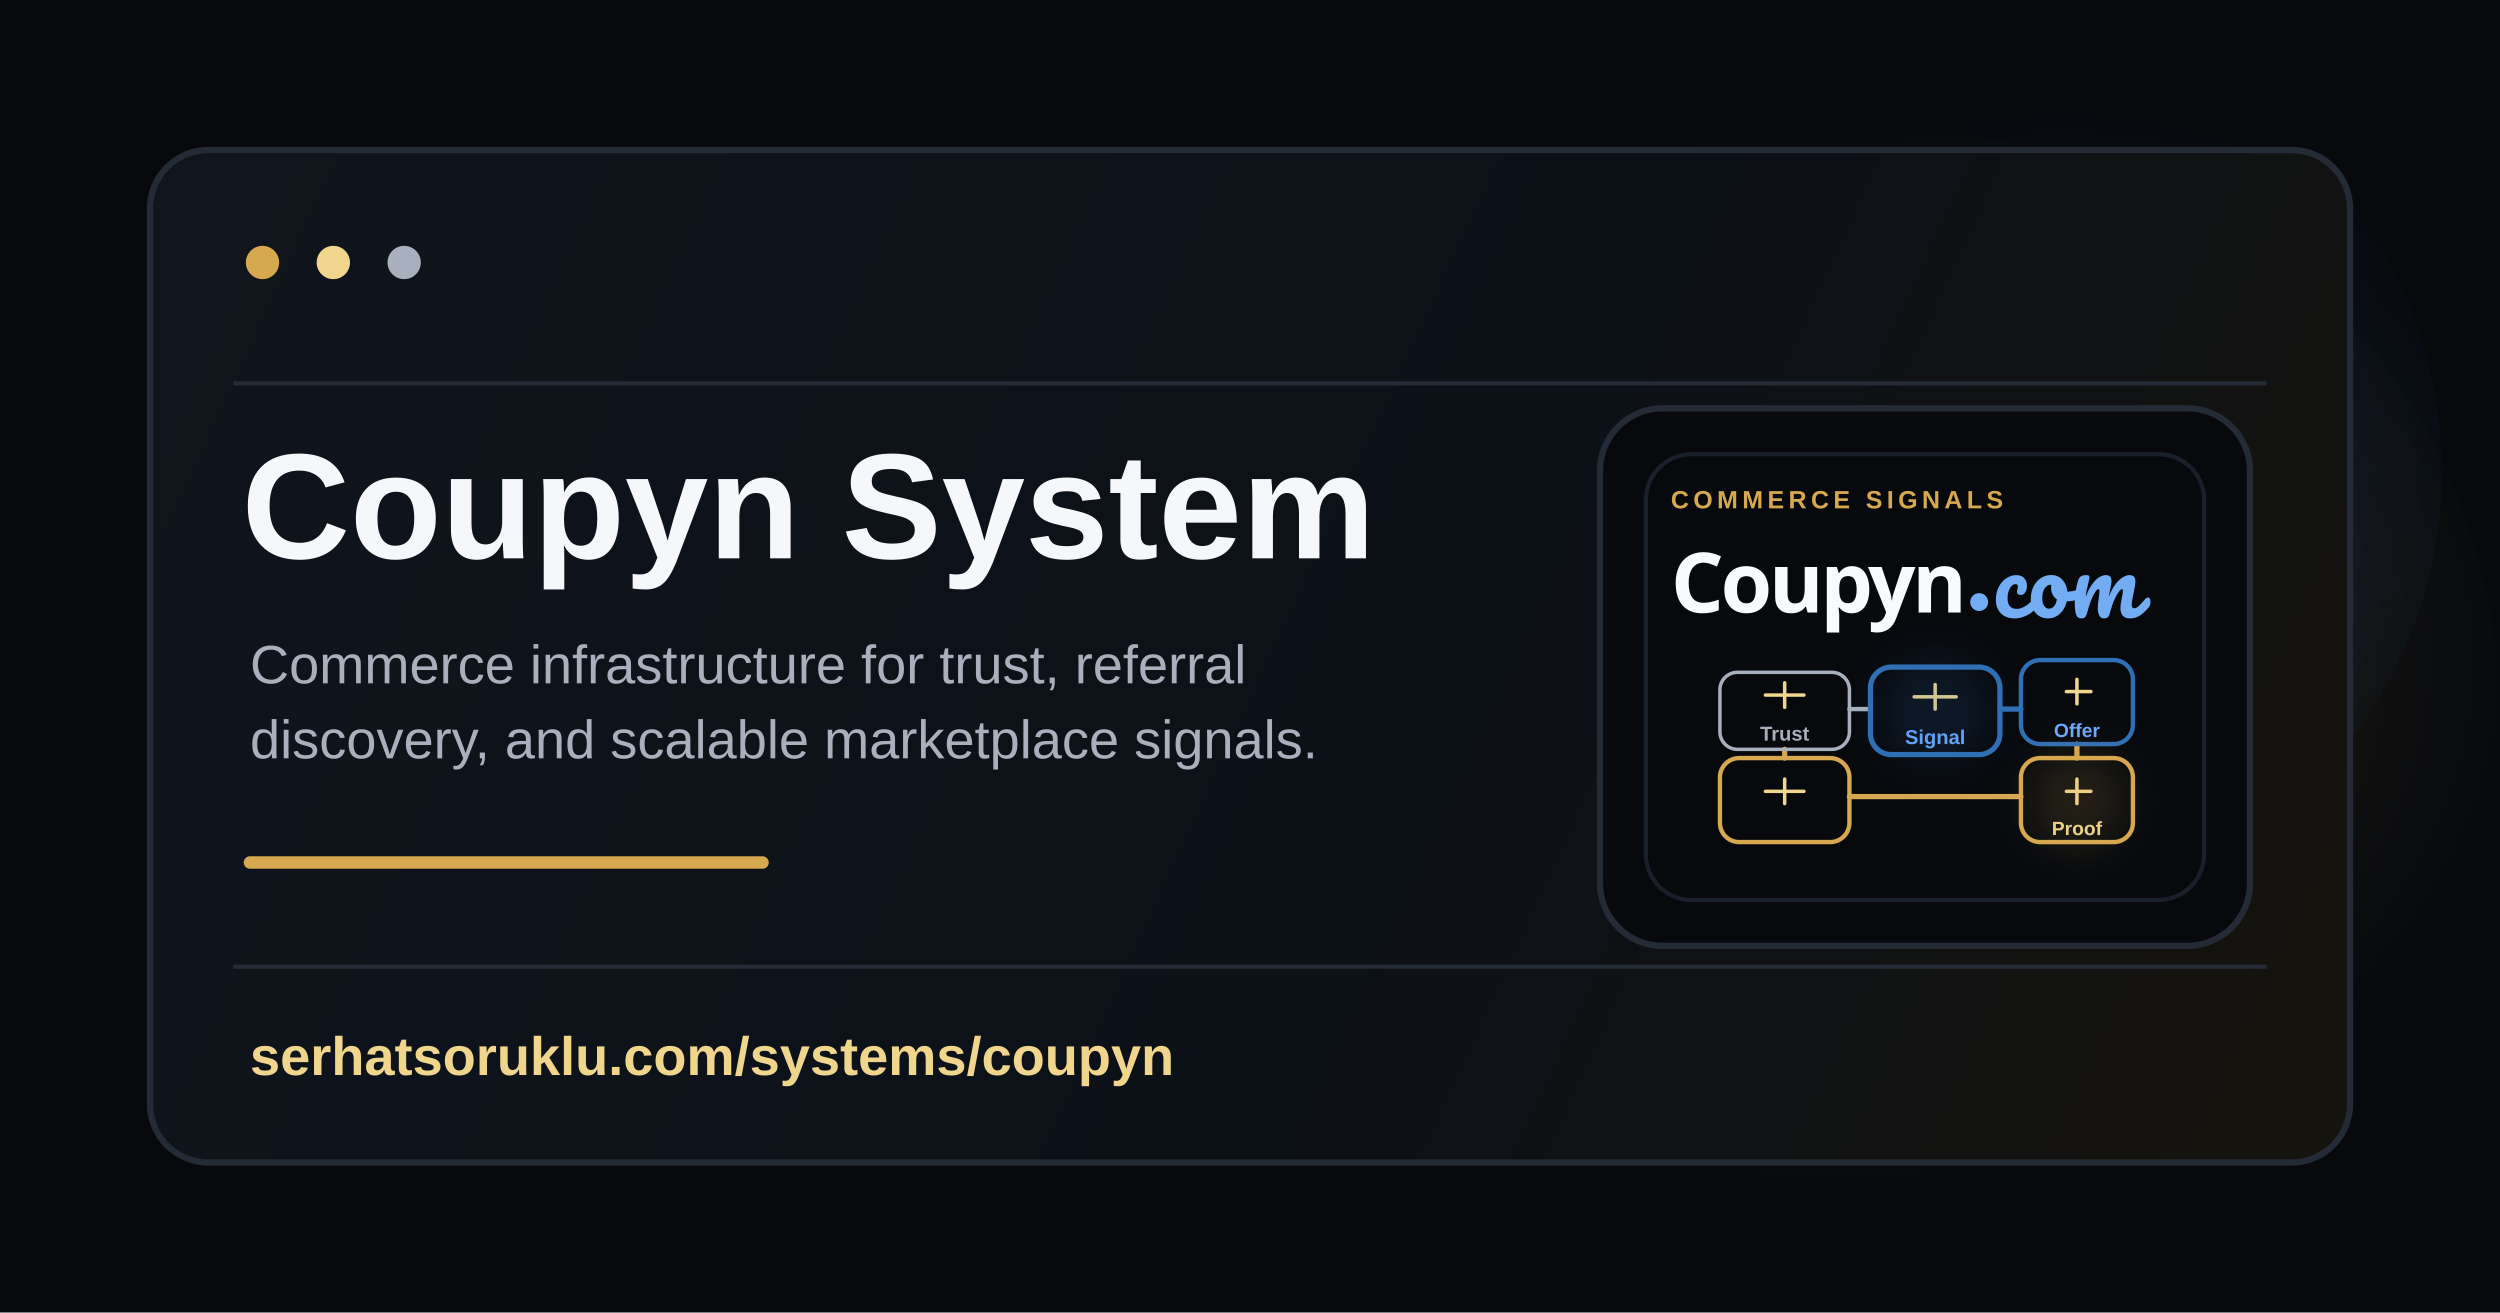
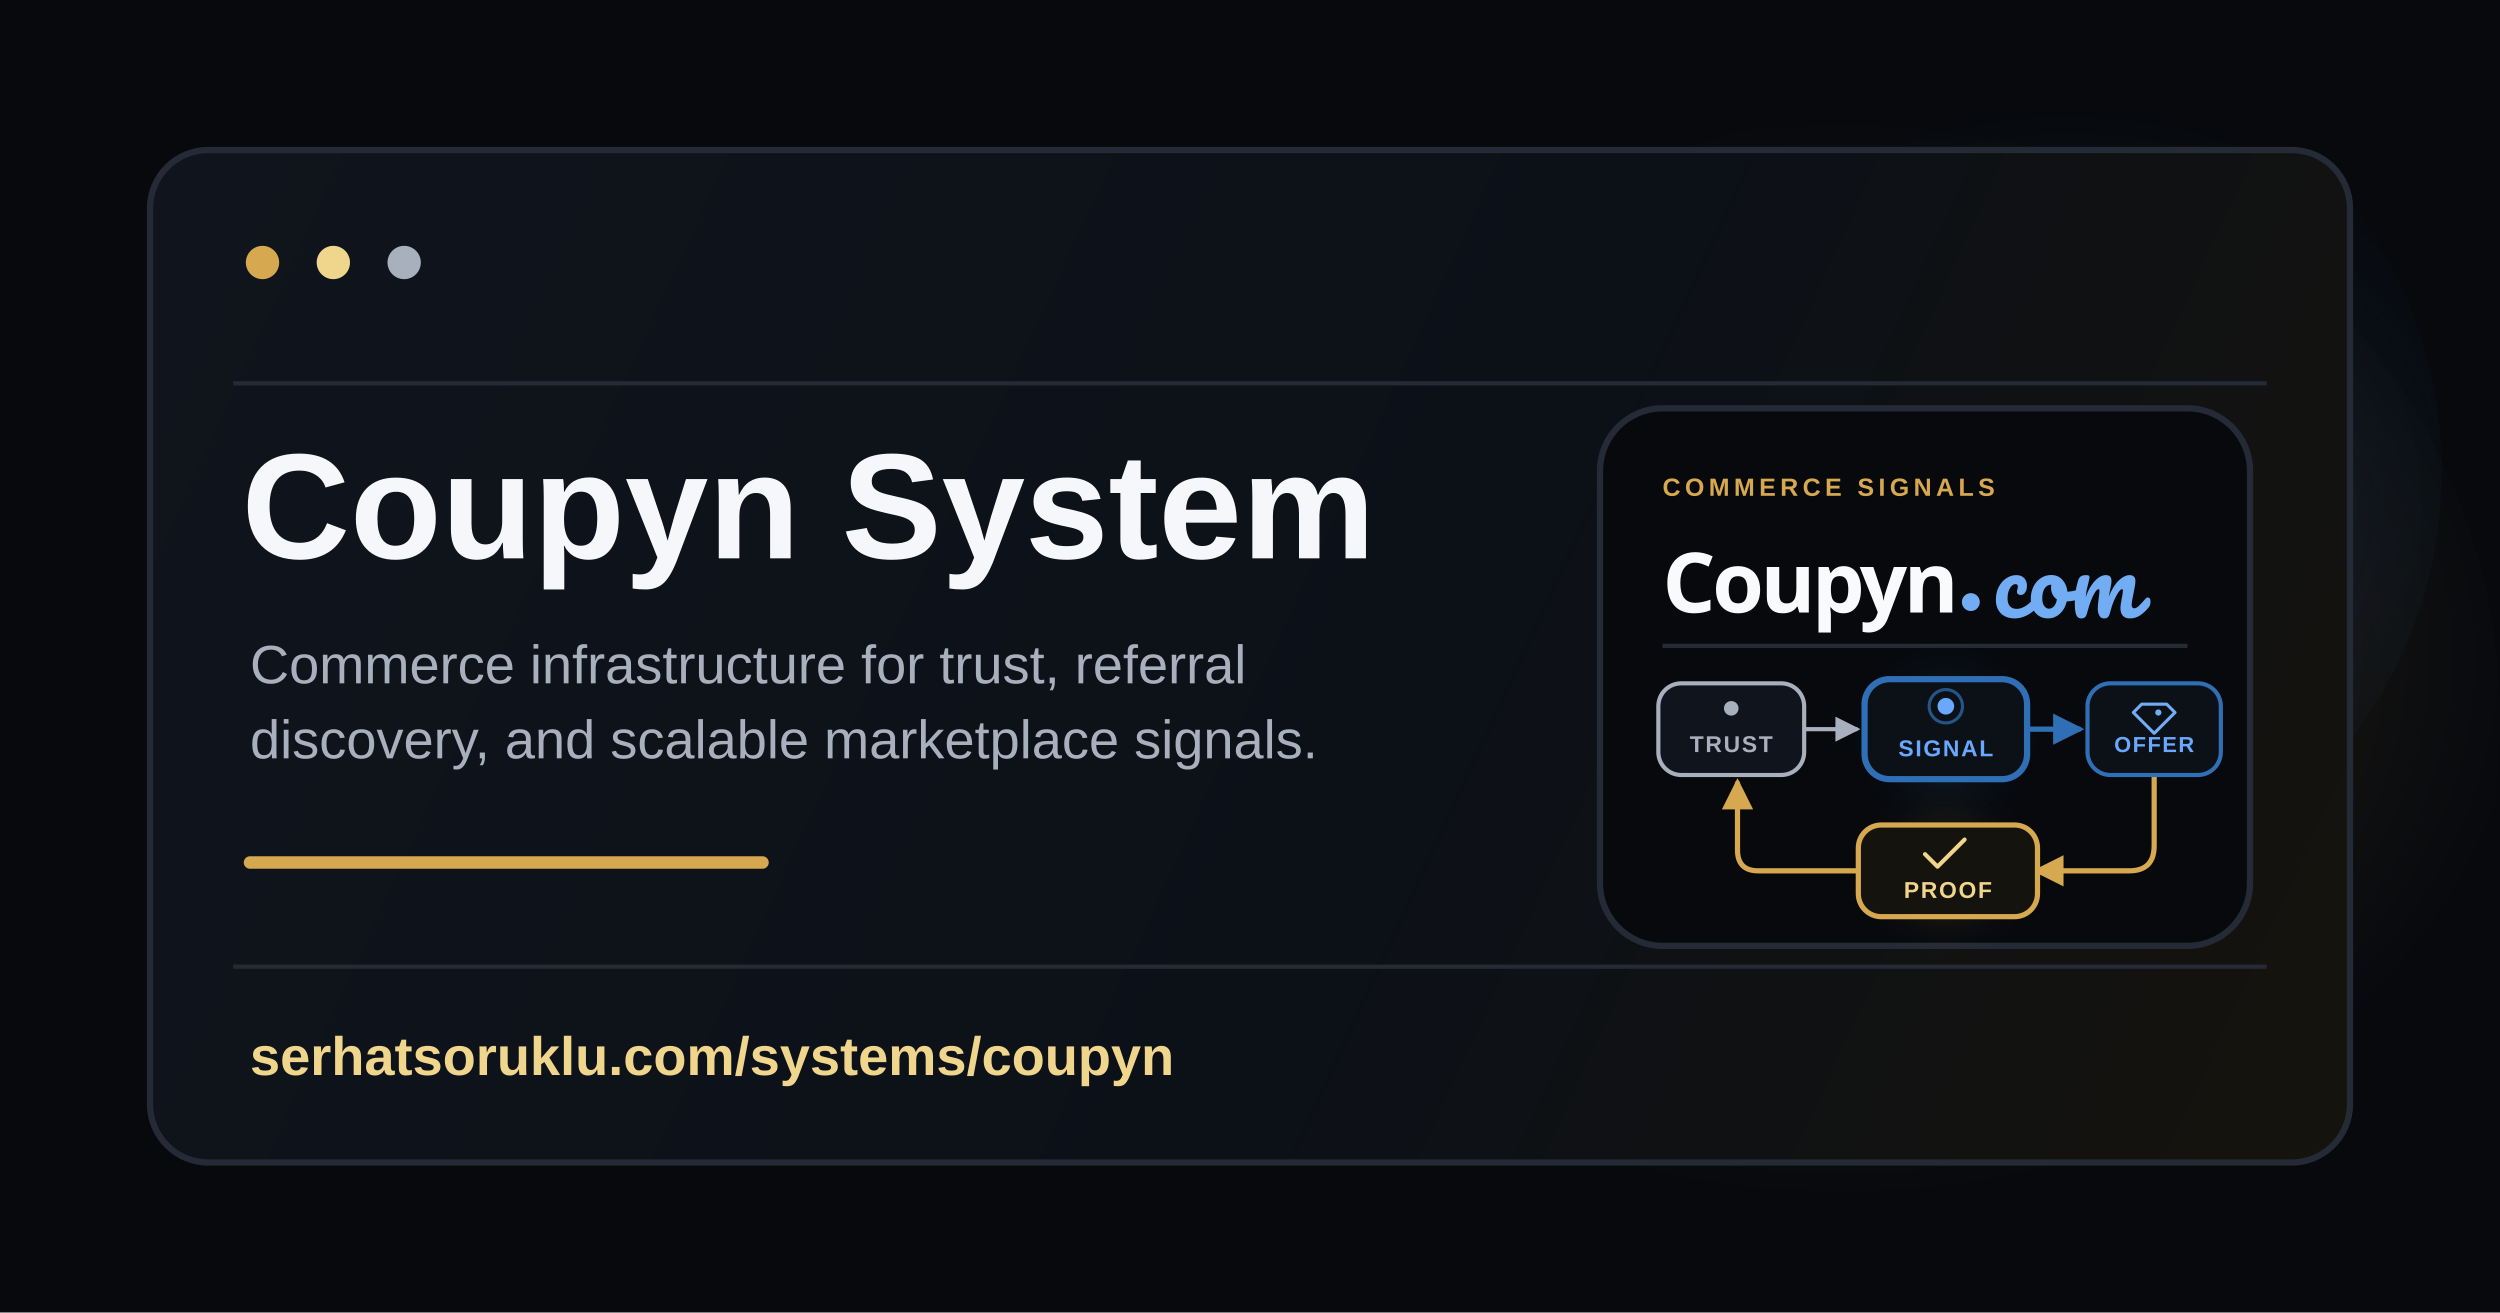
<svg xmlns="http://www.w3.org/2000/svg" width="1200" height="630" viewBox="0 0 1200 630" role="img" aria-labelledby="title desc">
  <defs>
    <linearGradient id="card-surface" x1="72" x2="1128" y1="72" y2="558" gradientUnits="userSpaceOnUse">
      <stop stop-color="#10141c" />
      <stop offset="0.58" stop-color="#0c1017" />
      <stop offset="1" stop-color="#15130d" />
    </linearGradient>
    <radialGradient id="gold-field" cx="0" cy="0" r="1" gradientTransform="matrix(330 0 0 260 884 316)" gradientUnits="userSpaceOnUse">
      <stop stop-color="#d6a84f" stop-opacity="0.24" />
      <stop offset="0.56" stop-color="#d6a84f" stop-opacity="0.08" />
      <stop offset="1" stop-color="#d6a84f" stop-opacity="0" />
    </radialGradient>
    <radialGradient id="blue-field" cx="0" cy="0" r="1" gradientTransform="matrix(220 0 0 190 992 242)" gradientUnits="userSpaceOnUse">
      <stop stop-color="#2f6fb5" stop-opacity="0.22" />
      <stop offset="1" stop-color="#2f6fb5" stop-opacity="0" />
    </radialGradient>
    <filter id="soft-glow" x="-40%" y="-40%" width="180%" height="180%">
      <feGaussianBlur stdDeviation="10" />
    </filter>
+     <marker id="arrow-muted" markerWidth="6" markerHeight="6" refX="5" refY="3" orient="auto" markerUnits="strokeWidth">
+       <path d="M0 0l6 3-6 3z" fill="#a8b0bd" />
+     </marker>
+     <marker id="arrow-blue" markerWidth="6" markerHeight="6" refX="5" refY="3" orient="auto" markerUnits="strokeWidth">
+       <path d="M0 0l6 3-6 3z" fill="#2f6fb5" />
+     </marker>
+     <marker id="arrow-gold" markerWidth="6" markerHeight="6" refX="5" refY="3" orient="auto" markerUnits="strokeWidth">
+       <path d="M0 0l6 3-6 3z" fill="#d6a84f" />
+     </marker>
  </defs>
  <rect width="1200" height="630" fill="#07090d" />
  <circle cx="960" cy="226" r="212" fill="url(#blue-field)" />
  <circle cx="908" cy="346" r="292" fill="url(#gold-field)" />
  <rect x="72" y="72" width="1056" height="486" rx="28" fill="url(#card-surface)" stroke="#252b36" stroke-width="3" />
  <path d="M112 184h976" stroke="#252b36" stroke-width="2" />
  <path d="M112 464h976" stroke="#252b36" stroke-width="2" />
  <circle cx="126" cy="126" r="8" fill="#d6a84f" />
  <circle cx="160" cy="126" r="8" fill="#f0d58c" />
  <circle cx="194" cy="126" r="8" fill="#a8b0bd" />
  <text x="116" y="268" fill="#f5f7fa" font-family="Arial, Helvetica, sans-serif" font-size="72" font-weight="700" letter-spacing="0">Coupyn System</text>
  <text fill="#a8b0bd" font-family="Arial, Helvetica, sans-serif" font-size="26" font-weight="400" letter-spacing="0">
    <tspan x="120" y="328">Commerce infrastructure for trust, referral</tspan>
    <tspan x="120" y="364">discovery, and scalable marketplace signals.</tspan>
  </text>
  <path d="M120 414h246" stroke="#d6a84f" stroke-width="6" stroke-linecap="round" />
  <text x="120" y="516" fill="#f0d58c" font-family="Arial, Helvetica, sans-serif" font-size="26" font-weight="600" letter-spacing="0">serhatsoruklu.com/systems/coupyn</text>
  <g id="coupyn-og-visual" transform="translate(768 196)">
    <rect id="coupyn-og-visual-box" width="312" height="258" rx="30" fill="#07090d" stroke="#252b36" stroke-width="3" />
-     <rect x="22" y="22" width="268" height="214" rx="22" fill="none" stroke="#1a202b" stroke-width="2" />
-     <text x="34" y="48" fill="#d6a84f" font-family="Arial, Helvetica, sans-serif" font-size="12" font-weight="700" letter-spacing="2.1">COMMERCE SIGNALS</text>
+     <text x="30" y="42" fill="#d6a84f" font-family="Arial, Helvetica, sans-serif" font-size="12" font-weight="700" letter-spacing="2.1">COMMERCE SIGNALS</text>
    <g id="coupyn-og-logo" transform="translate(0 -8)">
-       <text x="34" y="106" fill="#f8fafc" font-family="Open Sans, Arial, Helvetica, sans-serif" font-size="40" font-weight="700" letter-spacing="-1.6">Coupyn</text>
-       <circle cx="182" cy="101" r="4.3" fill="#72acf3" />
+       <text x="30" y="106" fill="#f8fafc" font-family="Open Sans, Arial, Helvetica, sans-serif" font-size="40" font-weight="700" letter-spacing="-1.6">Coupyn</text>
+       <circle cx="178" cy="101" r="4.3" fill="#72acf3" />
      <path transform="matrix(0.92 0 0 0.92 18.4 8.35)" fill="#72acf3" d="M186.54 99.54Q186.54 95.66 188.07 92.73Q189.61 89.8 192.06 88.22Q194.5 86.63 197.19 86.63Q199.83 86.63 201.3 88.19Q202.76 89.75 202.76 92.2Q202.76 94.22 201.87 95.61Q200.98 97 199.54 97Q198.63 97 198.08 96.57Q197.53 96.14 197.53 95.37Q197.53 95.03 197.62 94.6Q197.72 94.17 197.77 93.98Q198.01 93.26 198.01 92.63Q198.01 92.01 197.7 91.67Q197.38 91.34 196.81 91.34Q195.7 91.34 194.74 92.32Q193.78 93.3 193.21 94.98Q192.63 96.66 192.63 98.68Q192.63 104.25 197.48 104.25Q199.45 104.25 201.73 102.93Q204.01 101.61 206.22 98.97Q206.79 98.3 207.51 98.3Q208.14 98.3 208.5 98.87Q208.86 99.45 208.86 100.46Q208.86 102.28 207.94 103.43Q205.69 106.22 202.54 107.73Q199.4 109.24 196.47 109.24Q191.77 109.24 189.15 106.58Q186.54 103.91 186.54 99.54Z M231.24 96.47Q231.24 98.78 229.85 99.21Q226.97 100.22 223.52 100.36Q222.6 104.39 219.92 106.82Q217.23 109.24 213.82 109.24Q210.94 109.24 208.9 107.85Q206.86 106.46 205.8 104.15Q204.75 101.85 204.75 99.16Q204.75 95.51 206.14 92.66Q207.53 89.8 209.98 88.19Q212.43 86.58 215.4 86.58Q219.05 86.58 221.28 89.1Q223.52 91.62 223.9 95.32Q226.16 95.18 229.28 94.36Q229.66 94.26 229.95 94.26Q230.57 94.26 230.91 94.89Q231.24 95.51 231.24 96.47ZM218.38 99.3Q216.89 98.3 216.1 96.66Q215.31 95.03 215.31 93.21Q215.31 92.44 215.45 91.67H215.21Q213.29 91.67 212.02 93.52Q210.75 95.37 210.75 98.73Q210.75 101.37 211.78 102.76Q212.81 104.15 214.2 104.15Q215.74 104.15 216.87 102.9Q218 101.66 218.38 99.3Z M227.71 101.18Q227.71 94.94 229.49 89.32Q229.92 87.93 230.9 87.28Q231.89 86.63 233.66 86.63Q234.62 86.63 235.01 86.87Q235.39 87.11 235.39 87.78Q235.39 88.55 234.67 91.24Q234.19 93.16 233.9 94.58Q233.62 95.99 233.42 98.1Q234.72 94.36 236.52 91.77Q238.32 89.18 240.22 87.9Q242.11 86.63 243.79 86.63Q245.47 86.63 246.17 87.4Q246.86 88.17 246.86 89.75Q246.86 91.29 245.95 95.32Q245.57 97.05 245.42 97.91Q247.82 92.01 250.75 89.32Q253.68 86.63 256.22 86.63Q259.34 86.63 259.34 89.75Q259.34 91.62 258.29 96.52Q257.38 100.7 257.38 102.04Q257.38 103.96 258.77 103.96Q259.73 103.96 261.05 102.78Q262.37 101.61 264.58 98.97Q265.15 98.3 265.87 98.3Q266.5 98.3 266.86 98.87Q267.22 99.45 267.22 100.46Q267.22 102.38 266.3 103.43Q264.24 105.98 261.86 107.61Q259.49 109.24 256.46 109.24Q254.02 109.24 252.77 107.82Q251.52 106.41 251.52 103.72Q251.52 102.38 252.19 98.92Q252.82 95.9 252.82 94.74Q252.82 93.98 252.29 93.98Q251.66 93.98 250.51 95.58Q249.36 97.19 248.21 99.83Q247.06 102.47 246.34 105.4Q245.81 107.7 245.11 108.47Q244.42 109.24 242.88 109.24Q241.3 109.24 240.5 107.73Q239.71 106.22 239.71 104.06Q239.71 102.23 240.19 98.78Q240.58 95.7 240.58 94.74Q240.58 93.98 240.05 93.98Q239.33 93.98 238.22 95.7Q237.12 97.43 236.09 100.12Q235.06 102.81 234.43 105.4Q233.9 107.66 233.21 108.45Q232.51 109.24 231.02 109.24Q229.2 109.24 228.46 107.32Q227.71 105.4 227.71 101.18Z" />
    </g>
-     <g id="coupyn-og-diagram" transform="translate(29 15) scale(0.84)" fill="none" stroke-linecap="round" stroke-linejoin="round">
-       <path d="M108 154H120" stroke="#a8b0bd" stroke-width="2.5" />
-       <path d="M194 154H206" stroke="#2f6fb5" stroke-width="3" />
-       <path d="M238 174V182" stroke="#d6a84f" stroke-width="3" />
-       <path d="M108 204H206" stroke="#d6a84f" stroke-width="3" />
-       <path d="M71 177V182" stroke="#d6a84f" stroke-width="3" />
-       <rect x="34" y="133" width="74" height="44" rx="10" stroke="#a8b0bd" stroke-width="2" />
-       <rect x="120" y="130" width="74" height="50" rx="12" stroke="#2f6fb5" stroke-width="3" />
-       <rect x="206" y="126" width="64" height="48" rx="11" stroke="#2f6fb5" stroke-width="2.5" />
-       <rect x="206" y="182" width="64" height="48" rx="11" stroke="#d6a84f" stroke-width="2.5" />
-       <rect x="34" y="182" width="74" height="48" rx="11" stroke="#d6a84f" stroke-width="2.5" />
-       <path d="M60 146h22M71 139v14M145 147h24M157 140v14M232 144h14M238 137v14M232 201h14M238 194v14M60 201h22M71 194v14" stroke="#f0d58c" stroke-width="2" />
-       <text x="71" y="172" fill="#a8b0bd" stroke="none" text-anchor="middle" font-family="Arial, Helvetica, sans-serif" font-size="11.5" font-weight="700">Trust</text>
-       <text x="157" y="174" fill="#6aa8ff" stroke="none" text-anchor="middle" font-family="Arial, Helvetica, sans-serif" font-size="11.5" font-weight="700">Signal</text>
-       <text x="238" y="170" fill="#6aa8ff" stroke="none" text-anchor="middle" font-family="Arial, Helvetica, sans-serif" font-size="11" font-weight="700">Offer</text>
-       <text x="238" y="226" fill="#f0d58c" stroke="none" text-anchor="middle" font-family="Arial, Helvetica, sans-serif" font-size="11" font-weight="700">Proof</text>
+     <path d="M30 114h252" stroke="#252b36" stroke-width="2" />
+     <circle cx="166" cy="157" r="27" fill="#2f6fb5" opacity="0.16" filter="url(#soft-glow)" />
+     <circle cx="166" cy="221" r="24" fill="#d6a84f" opacity="0.14" filter="url(#soft-glow)" />
+     <g id="coupyn-og-diagram" transform="translate(28 130)" fill="none" stroke-linecap="round" stroke-linejoin="round">
+       <path data-signal-connection="trust-to-signal" d="M70 24h25" stroke="#a8b0bd" stroke-width="2" marker-end="url(#arrow-muted)" />
+       <path data-signal-connection="signal-to-offer" d="M177 24h25" stroke="#2f6fb5" stroke-width="2.5" marker-end="url(#arrow-blue)" />
+       <path data-signal-connection="offer-to-proof" d="M238 46v34q0 12-12 12h-44" stroke="#d6a84f" stroke-width="2.5" marker-end="url(#arrow-gold)" />
+       <path data-signal-connection="proof-to-trust" d="M96 92H48q-10 0-10-10V50" stroke="#d6a84f" stroke-width="2.5" marker-end="url(#arrow-gold)" />
+       <g id="coupyn-signal-trust" data-signal-node="Trust">
+         <rect y="2" width="70" height="44" rx="11" fill="#10141c" stroke="#a8b0bd" stroke-width="2" />
+         <circle cx="35" cy="14" r="3.5" fill="#a8b0bd" stroke="none" />
+         <text x="35" y="35" fill="#a8b0bd" stroke="none" text-anchor="middle" font-family="Arial, Helvetica, sans-serif" font-size="11" font-weight="700" letter-spacing="0.8">TRUST</text>
+       </g>
+       <g id="coupyn-signal-signal" data-signal-node="Signal">
+         <rect x="99" width="78" height="48" rx="12" fill="#0c1017" stroke="#2f6fb5" stroke-width="3" />
+         <circle cx="138" cy="13" r="4" fill="#6aa8ff" stroke="none" />
+         <circle cx="138" cy="13" r="8" stroke="#2f6fb5" stroke-width="1.5" opacity="0.72" />
+         <text x="138" y="37" fill="#6aa8ff" stroke="none" text-anchor="middle" font-family="Arial, Helvetica, sans-serif" font-size="11" font-weight="700" letter-spacing="0.8">SIGNAL</text>
+       </g>
+       <g id="coupyn-signal-offer" data-signal-node="Offer">
+         <rect x="206" y="2" width="64" height="44" rx="11" fill="#0c1017" stroke="#2f6fb5" stroke-width="2" />
+         <path d="M232 12h12l4 4-10 10-10-10z" stroke="#72acf3" stroke-width="1.5" />
+         <circle cx="240" cy="16" r="1.5" fill="#72acf3" stroke="none" />
+         <text x="238" y="35" fill="#6aa8ff" stroke="none" text-anchor="middle" font-family="Arial, Helvetica, sans-serif" font-size="10.5" font-weight="700" letter-spacing="0.7">OFFER</text>
+       </g>
+       <g id="coupyn-signal-proof" data-signal-node="Proof">
+         <rect x="96" y="70" width="86" height="44" rx="11" fill="#15130d" stroke="#d6a84f" stroke-width="2.5" />
+         <path d="m128 84 6 6 13-13" stroke="#f0d58c" stroke-width="2" />
+         <text x="139" y="105" fill="#f0d58c" stroke="none" text-anchor="middle" font-family="Arial, Helvetica, sans-serif" font-size="11" font-weight="700" letter-spacing="0.8">PROOF</text>
+       </g>
    </g>
-     <circle cx="161" cy="145" r="26" fill="#2f6fb5" opacity="0.16" filter="url(#soft-glow)" />
-     <circle cx="229" cy="188" r="24" fill="#d6a84f" opacity="0.14" filter="url(#soft-glow)" />
  </g>
</svg>
